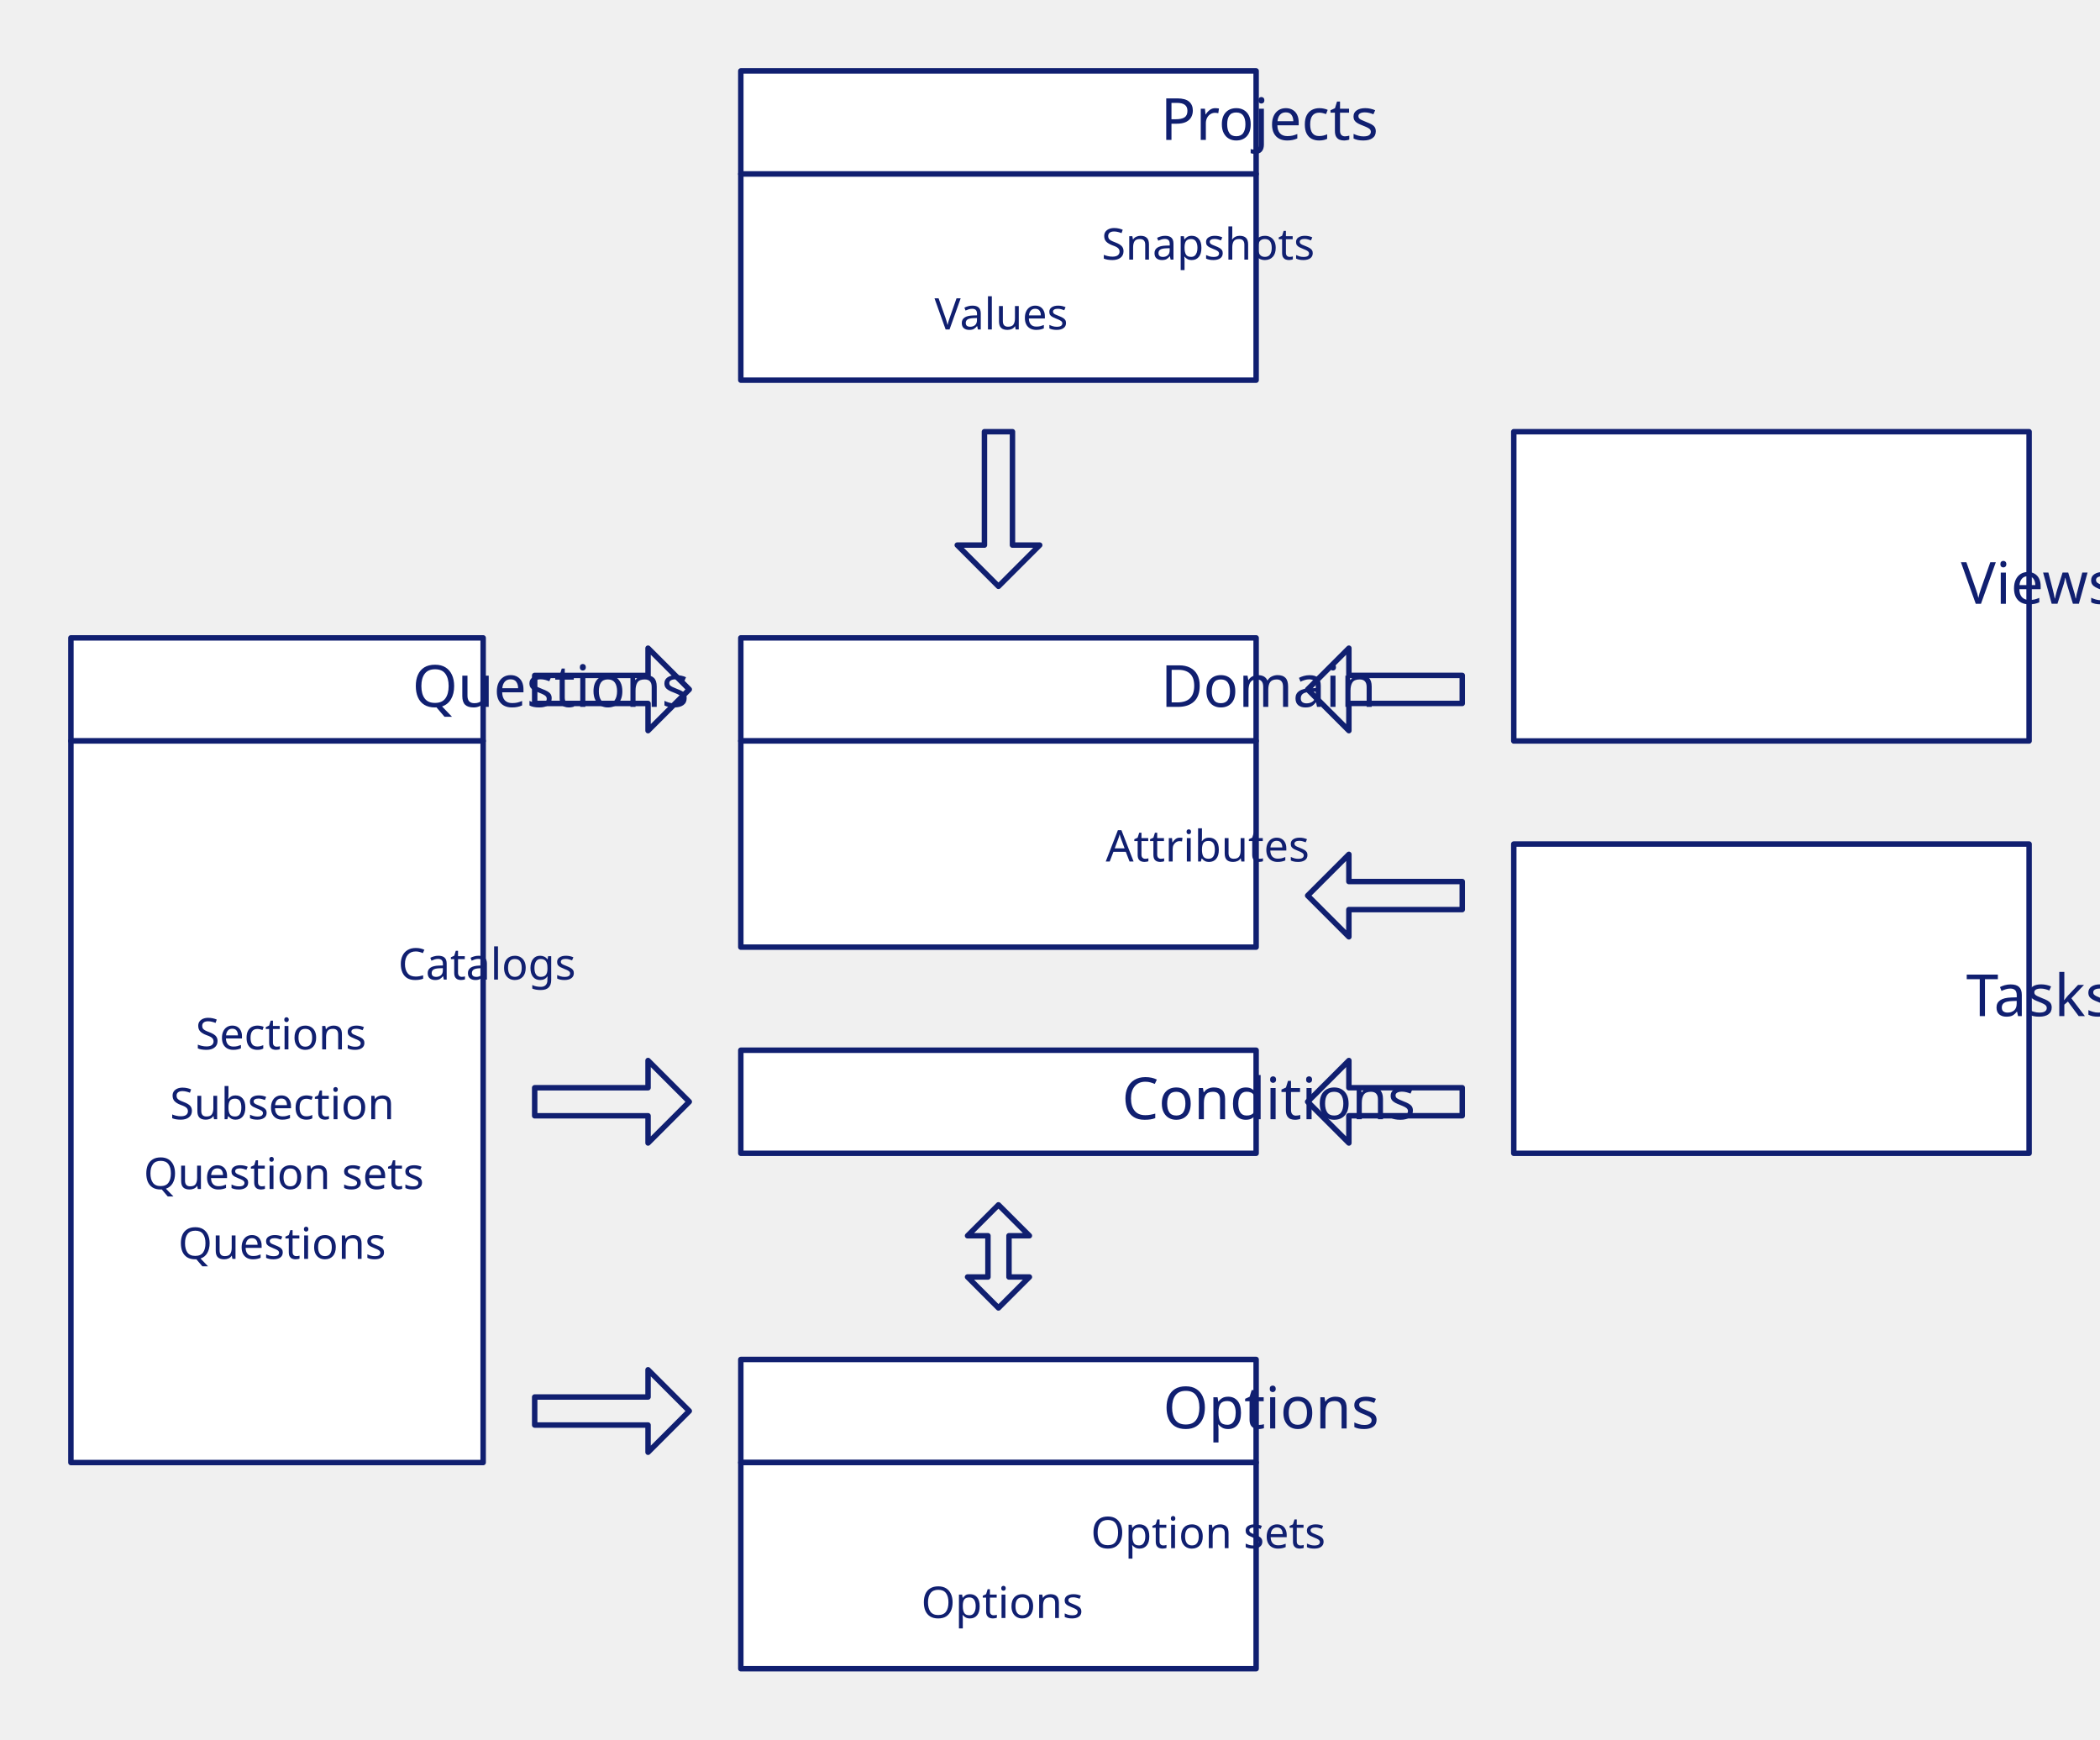
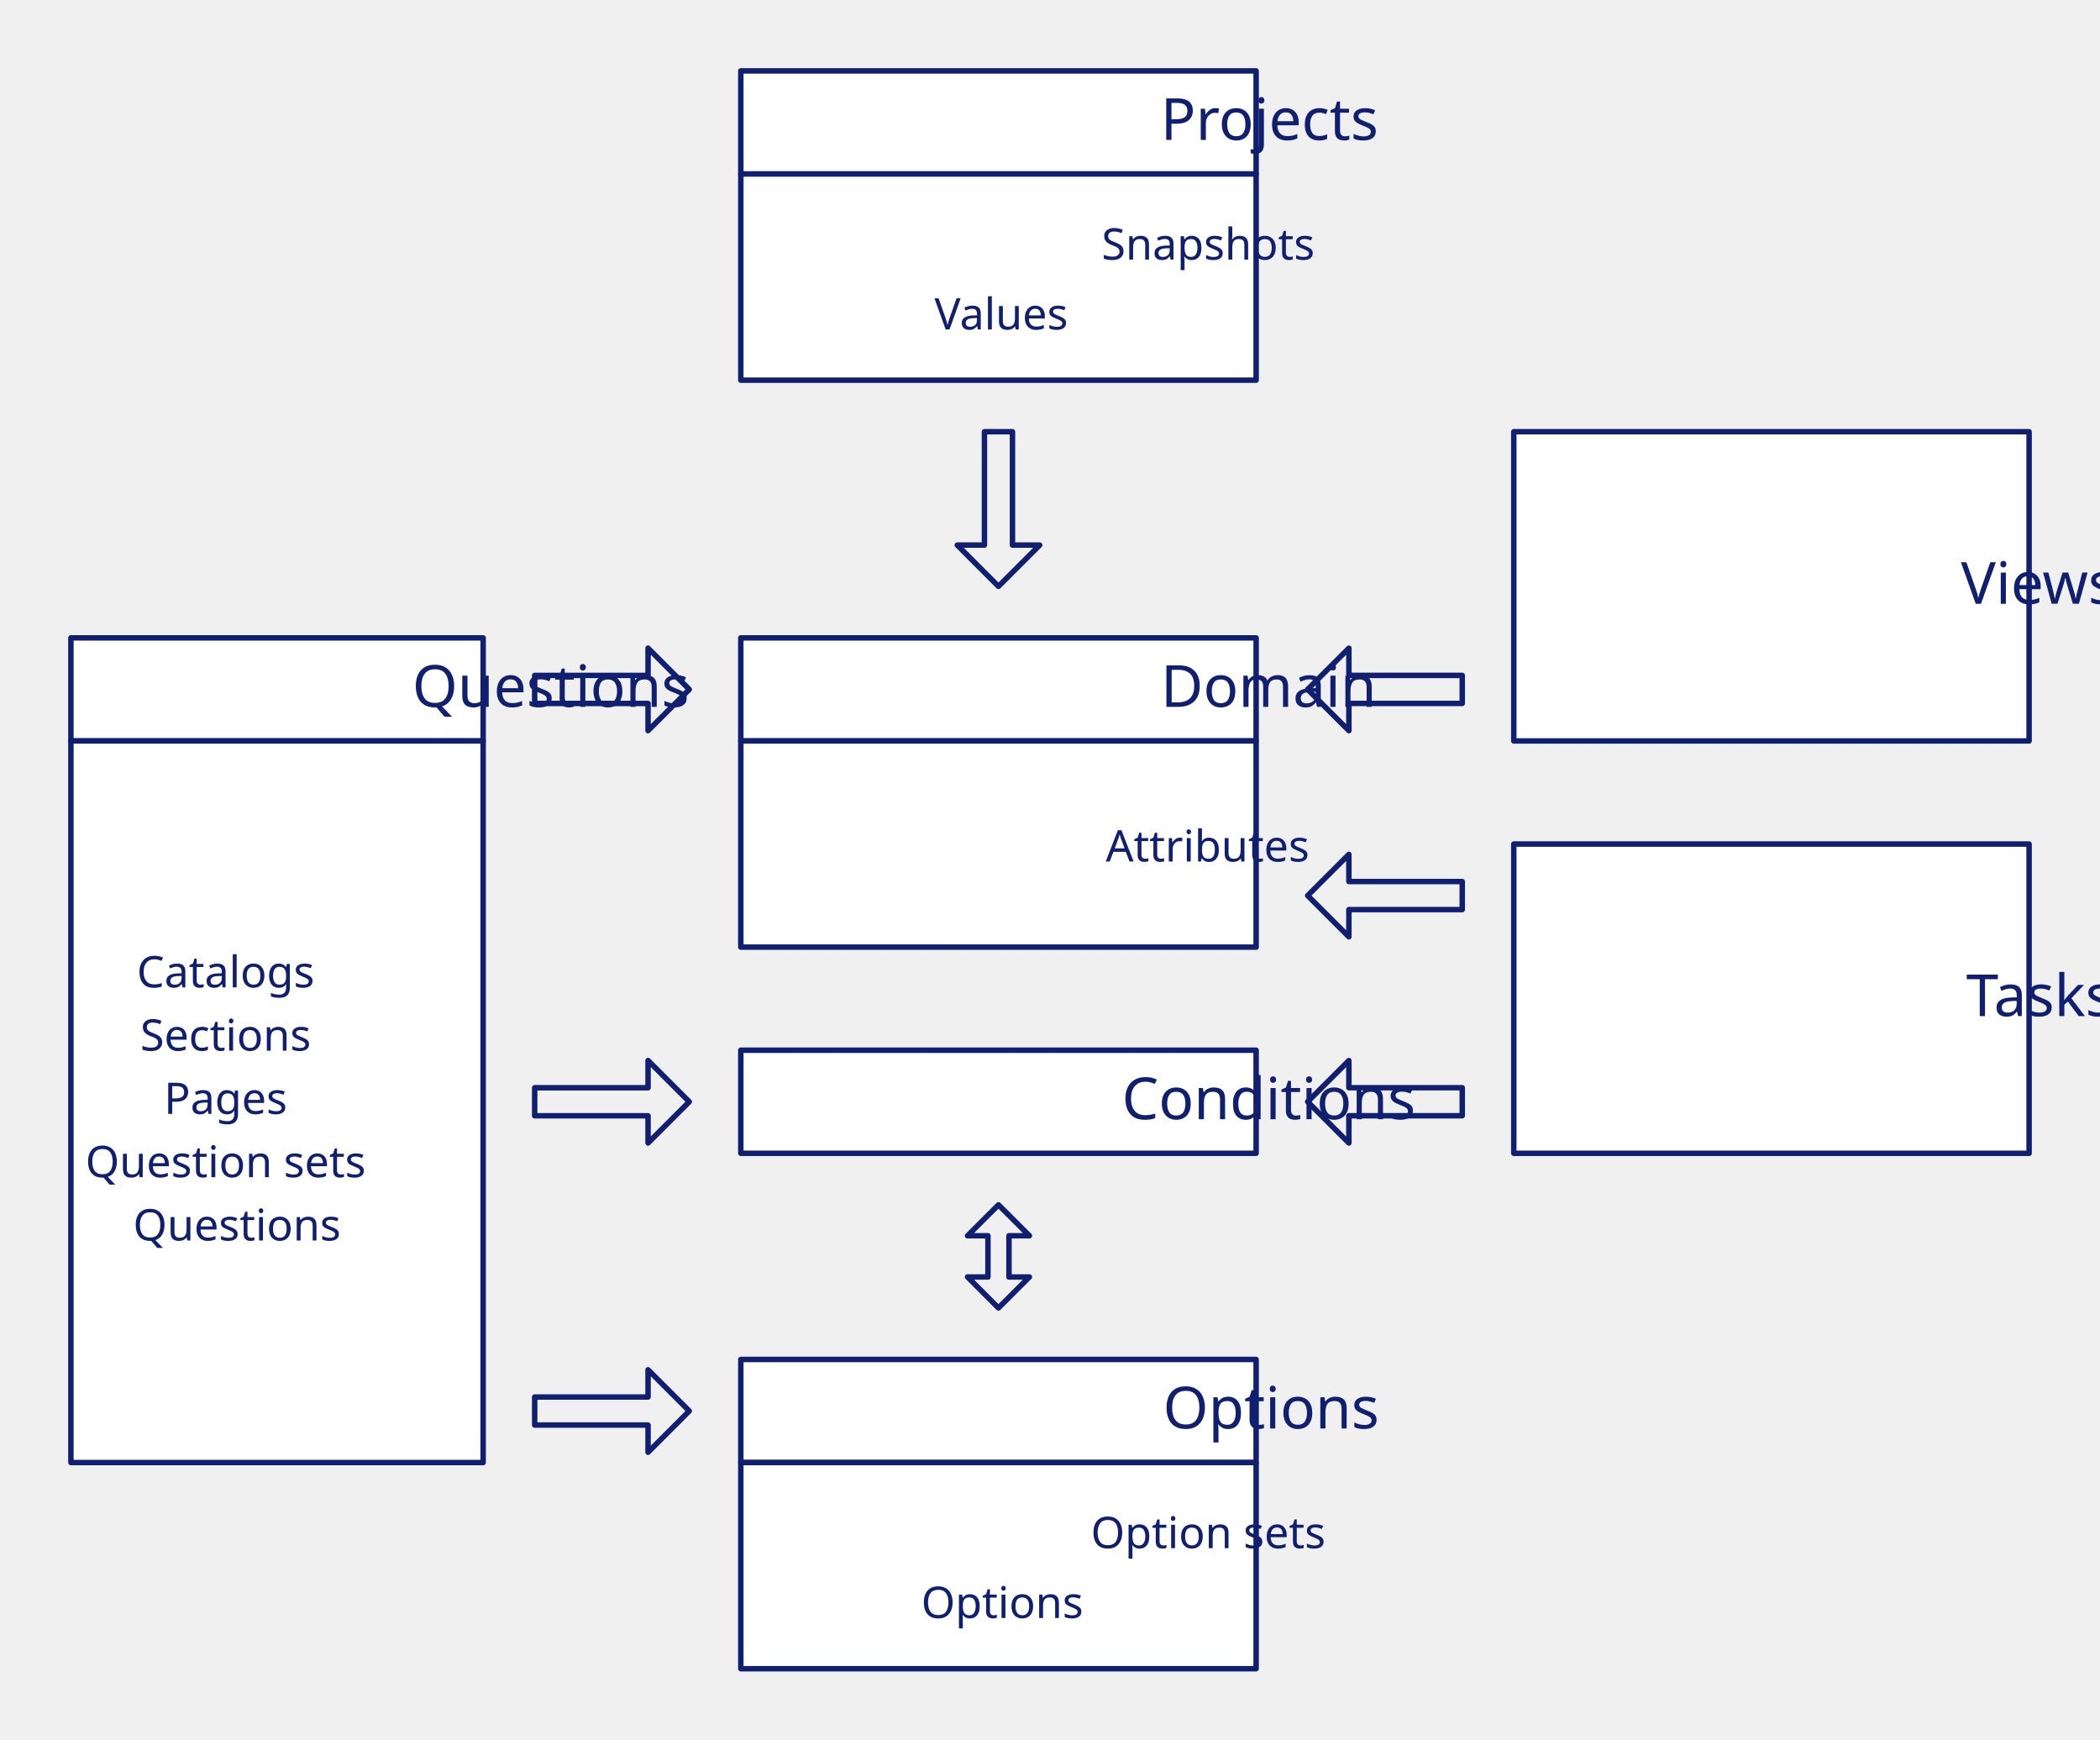
- <svg xmlns="http://www.w3.org/2000/svg" xmlns:ns1="http://schemas.microsoft.com/visio/2003/SVGExtensions/" width="8.022in" height="6.644in" viewBox="0 0 577.583 478.37" xml:space="preserve" color-interpolation-filters="sRGB" class="st6">
+ <svg xmlns="http://www.w3.org/2000/svg" xmlns:ns1="http://schemas.microsoft.com/visio/2003/SVGExtensions/" width="8.022in" height="6.644in" viewBox="0 0 577.583 478.37" xml:space="preserve" color-interpolation-filters="sRGB" class="st6" version="1.1" id="svg159">
+   <defs id="defs163">
+ 		
+ 		
+ 		
+ 		
+ 		
+ 		
+ 		
+ 		
+ 		
+ 		
+ 		
+ 		
+ 		
+ 		
+ 		
+ 		
+ 		
+ 		
+ 		
+ 		
+ 		
+ 		
+ 	
+ 			
+ 			
+ 			
+ 			
+ 			
+ 					</defs>
  <ns1:documentProperties ns1:langID="1033" ns1:metric="true" ns1:viewMarkup="false">
    <ns1:userDefs>
      <ns1:ud ns1:nameU="msvNoAutoConnect" ns1:val="VT0(0):26" />
    </ns1:userDefs>
  </ns1:documentProperties>
-   <style type="text/css">
+   <style type="text/css" id="style2">
	
		.st1 {fill:#ffffff;stroke:#101f70;stroke-linecap:round;stroke-linejoin:round;stroke-width:1.5}
		.st2 {fill:#101f70;font-family:Droid Serif;font-size:1.333em}
		.st3 {fill:#101f70;font-family:Droid Sans;font-size:1em}
		.st4 {font-size:1em}
		.st5 {fill:none;stroke:#101f70;stroke-linecap:round;stroke-linejoin:round;stroke-width:1.5}
		.st6 {fill:none;fill-rule:evenodd;font-size:12px;overflow:visible;stroke-linecap:square;stroke-miterlimit:3}
	
	</style>
-   <g ns1:mID="0" ns1:index="1" ns1:groupContext="foregroundPage">
-     <ns1:pageProperties ns1:drawingScale="0.0393701" ns1:pageScale="0.0393701" ns1:drawingUnits="24" ns1:shadowOffsetX="8.50394" ns1:shadowOffsetY="-8.50394" />
-     <ns1:layer ns1:name="Connector" ns1:index="0" />
+   <g id="g1222">
    <g id="shape1-1" ns1:mID="1" ns1:groupContext="shape" transform="translate(203.752,-274.618)">
      <ns1:textBlock ns1:margins="rect(4,4,4,4)" ns1:tabSpace="42.5197" />
      <ns1:textRect cx="70.866" cy="464.197" width="141.74" height="28.346" />
-       <rect x="0" y="450.024" width="141.732" height="28.346" class="st1" />
-       <text x="40.65" y="469" class="st2" ns1:langID="1033">
+       <rect x="0" y="450.024" width="141.732" height="28.346" class="st1" id="rect10" />
+       <text x="40.65" y="469" class="st2" ns1:langID="1033" id="text12">
        <ns1:paragraph ns1:horizAlign="1" />
        <ns1:tabList />Domain</text>
    </g>
    <g id="shape2-4" ns1:mID="2" ns1:groupContext="shape" transform="translate(203.752,-76.1929)">
      <ns1:textBlock ns1:margins="rect(4,4,4,4)" ns1:tabSpace="42.5197" />
      <ns1:textRect cx="70.866" cy="464.197" width="141.74" height="28.346" />
-       <rect x="0" y="450.024" width="141.732" height="28.346" class="st1" />
-       <text x="41.26" y="469" class="st2" ns1:langID="1033">
+       <rect x="0" y="450.024" width="141.732" height="28.346" class="st1" id="rect19" />
+       <text x="41.26" y="469" class="st2" ns1:langID="1033" id="text21">
        <ns1:paragraph ns1:horizAlign="1" />
        <ns1:tabList />Options</text>
    </g>
    <g id="shape3-7" ns1:mID="3" ns1:groupContext="shape" transform="translate(203.752,-161.232)">
      <ns1:textBlock ns1:margins="rect(4,4,4,4)" ns1:tabSpace="42.5197" />
      <ns1:textRect cx="70.866" cy="464.197" width="141.74" height="28.346" />
-       <rect x="0" y="450.024" width="141.732" height="28.346" class="st1" />
-       <text x="29.95" y="469" class="st2" ns1:langID="1033">
+       <rect x="0" y="450.024" width="141.732" height="28.346" class="st1" id="rect28" />
+       <text x="29.95" y="469" class="st2" ns1:langID="1033" id="text30">
        <ns1:paragraph ns1:horizAlign="1" />
        <ns1:tabList />Conditions</text>
    </g>
    <g id="shape4-10" ns1:mID="4" ns1:groupContext="shape" transform="translate(19.5,-274.618)">
      <ns1:textBlock ns1:margins="rect(4,4,4,4)" ns1:tabSpace="42.5197" />
      <ns1:textRect cx="56.693" cy="464.197" width="113.39" height="28.346" />
-       <rect x="0" y="450.024" width="113.386" height="28.346" class="st1" />
-       <text x="19.03" y="469" class="st2" ns1:langID="1033">
+       <rect x="0" y="450.024" width="113.386" height="28.346" class="st1" id="rect37" />
+       <text x="19.03" y="469" class="st2" ns1:langID="1033" id="text39">
        <ns1:paragraph ns1:horizAlign="1" />
        <ns1:tabList />Questions</text>
+     </g>
+     <g id="g1136">
+       <rect x="19.5" y="203.752" width="113.386" height="198.425" class="st1" id="rect93" />
+       <text xml:space="preserve" style="font-style:normal;font-weight:normal;font-size:12px;line-height:0;font-family:sans-serif;fill:#000000;fill-opacity:1;stroke:none;stroke-width:0.75" x="76.099" y="271.51" id="text296">
+         <tspan id="tspan294" x="76.099" y="271.51" style="font-style:normal;font-variant:normal;font-weight:normal;font-stretch:normal;font-size:12px;line-height:1.45;font-family:'Droid Sans';-inkscape-font-specification:'Droid Sans';text-align:center;text-anchor:middle;fill:#101f70;stroke-width:0.75">Catalogs</tspan>
+         <tspan x="76.099" y="288.91" style="font-style:normal;font-variant:normal;font-weight:normal;font-stretch:normal;font-size:12px;line-height:1.45;font-family:'Droid Sans';-inkscape-font-specification:'Droid Sans';text-align:center;text-anchor:middle;fill:#101f70;stroke-width:0.75" id="tspan298">Sections</tspan>
+         <tspan x="76.099" y="306.31" style="font-style:normal;font-variant:normal;font-weight:normal;font-stretch:normal;font-size:12px;line-height:1.45;font-family:'Droid Sans';-inkscape-font-specification:'Droid Sans';text-align:center;text-anchor:middle;fill:#101f70;stroke-width:0.75" id="tspan300">Pages</tspan>
+         <tspan x="76.099" y="323.71" style="font-style:normal;font-variant:normal;font-weight:normal;font-stretch:normal;font-size:12px;line-height:1.45;font-family:'Droid Sans';-inkscape-font-specification:'Droid Sans';text-align:center;text-anchor:middle;fill:#101f70;stroke-width:0.75" id="tspan302">Question sets</tspan>
+         <tspan x="76.099" y="341.11" style="font-style:normal;font-variant:normal;font-weight:normal;font-stretch:normal;font-size:12px;line-height:1.45;font-family:'Droid Sans';-inkscape-font-specification:'Droid Sans';text-align:center;text-anchor:middle;fill:#101f70;stroke-width:0.75" id="tspan304">Questions</tspan>
+       </text>
    </g>
    <g id="shape5-13" ns1:mID="5" ns1:groupContext="shape" transform="translate(416.35,-274.618)">
      <ns1:textBlock ns1:margins="rect(4,4,4,4)" ns1:tabSpace="42.5197" />
      <ns1:textRect cx="70.866" cy="435.85" width="141.74" height="85.039" />
-       <rect x="0" y="393.331" width="141.732" height="85.039" class="st1" />
-       <text x="48.12" y="440.65" class="st2" ns1:langID="1033">
+       <rect x="0" y="393.331" width="141.732" height="85.039" class="st1" id="rect46" />
+       <text x="48.12" y="440.65" class="st2" ns1:langID="1033" id="text48">
        <ns1:paragraph ns1:horizAlign="1" />
        <ns1:tabList />Views</text>
    </g>
    <g id="shape6-16" ns1:mID="6" ns1:groupContext="shape" transform="translate(416.35,-161.232)">
      <ns1:textBlock ns1:margins="rect(4,4,4,4)" ns1:tabSpace="42.5197" />
      <ns1:textRect cx="70.866" cy="435.85" width="141.74" height="85.039" />
-       <rect x="0" y="393.331" width="141.732" height="85.039" class="st1" />
-       <text x="49.56" y="440.65" class="st2" ns1:langID="1033">
+       <rect x="0" y="393.331" width="141.732" height="85.039" class="st1" id="rect55" />
+       <text x="49.56" y="440.65" class="st2" ns1:langID="1033" id="text57">
        <ns1:paragraph ns1:horizAlign="1" />
        <ns1:tabList />Tasks</text>
    </g>
    <g id="shape7-19" ns1:mID="7" ns1:groupContext="shape" transform="translate(203.752,-430.524)">
      <ns1:textBlock ns1:margins="rect(4,4,4,4)" ns1:tabSpace="42.5197" />
      <ns1:textRect cx="70.866" cy="464.197" width="141.74" height="28.346" />
-       <rect x="0" y="450.024" width="141.732" height="28.346" class="st1" />
-       <text x="40.6" y="469" class="st2" ns1:langID="1033">
+       <rect x="0" y="450.024" width="141.732" height="28.346" class="st1" id="rect64" />
+       <text x="40.6" y="469" class="st2" ns1:langID="1033" id="text66">
        <ns1:paragraph ns1:horizAlign="1" />
        <ns1:tabList />Projects</text>
    </g>
    <g id="shape8-22" ns1:mID="8" ns1:groupContext="shape" transform="translate(203.752,-19.5)">
      <ns1:textBlock ns1:margins="rect(4,4,4,4)" ns1:tabSpace="42.5197" />
      <ns1:textRect cx="70.866" cy="450.024" width="141.74" height="56.693" />
-       <rect x="0" y="421.677" width="141.732" height="56.693" class="st1" />
-       <text x="40.1" y="445.22" class="st3" ns1:langID="1033">
+       <rect x="0" y="421.677" width="141.732" height="56.693" class="st1" id="rect73" />
+       <text x="40.1" y="445.22" class="st3" ns1:langID="1033" id="text77">
        <ns1:paragraph ns1:spLine="-1.6" ns1:horizAlign="1" />
        <ns1:tabList />Option sets<ns1:newlineChar />
-         <tspan x="49.61" dy="1.6em" class="st4">Options</tspan>
+         <tspan x="49.61" dy="1.6em" class="st4" id="tspan75">Options</tspan>
      </text>
    </g>
    <g id="shape9-26" ns1:mID="9" ns1:groupContext="shape" transform="translate(203.752,-217.925)">
      <ns1:textBlock ns1:margins="rect(4,4,4,4)" ns1:tabSpace="42.5197" />
      <ns1:textRect cx="70.866" cy="450.024" width="141.74" height="56.693" />
-       <rect x="0" y="421.677" width="141.732" height="56.693" class="st1" />
-       <text x="44.21" y="454.82" class="st3" ns1:langID="1033">
+       <rect x="0" y="421.677" width="141.732" height="56.693" class="st1" id="rect84" />
+       <text x="44.21" y="454.82" class="st3" ns1:langID="1033" id="text86">
        <ns1:paragraph ns1:spLine="-1.6" ns1:horizAlign="1" />
        <ns1:tabList />Attributes</text>
-     </g>
-     <g id="shape10-29" ns1:mID="10" ns1:groupContext="shape" transform="translate(19.5,-76.1929)">
-       <ns1:textBlock ns1:margins="rect(4,4,4,4)" ns1:tabSpace="42.5197" />
-       <ns1:textRect cx="56.693" cy="379.157" width="113.39" height="198.425" />
-       <rect x="0" y="279.945" width="113.386" height="198.425" class="st1" />
-       <text x="33.84" y="345.56" class="st3" ns1:langID="1033">
-         <ns1:paragraph ns1:spLine="-1.6" ns1:horizAlign="1" />
-         <ns1:tabList />Catalogs<ns1:newlineChar />
-         <tspan x="34.3" dy="1.6em" class="st4">Sections<ns1:newlineChar />
-         </tspan>
-         <tspan x="27.25" dy="1.6em" class="st4">Subsection<ns1:newlineChar />
-         </tspan>
-         <tspan x="20" dy="1.6em" class="st4">Question sets<ns1:newlineChar />
-         </tspan>
-         <tspan x="29.51" dy="1.6em" class="st4">Questions</tspan>
-       </text>
    </g>
    <g id="shape11-36" ns1:mID="11" ns1:groupContext="shape" transform="translate(203.752,-373.831)">
      <ns1:textBlock ns1:margins="rect(4,4,4,4)" ns1:tabSpace="42.5197" />
      <ns1:textRect cx="70.866" cy="450.024" width="141.74" height="56.693" />
-       <rect x="0" y="421.677" width="141.732" height="56.693" class="st1" />
-       <text x="43.07" y="445.22" class="st3" ns1:langID="1033">
+       <rect x="0" y="421.677" width="141.732" height="56.693" class="st1" id="rect110" />
+       <text x="43.07" y="445.22" class="st3" ns1:langID="1033" id="text114">
        <ns1:paragraph ns1:spLine="-1.6" ns1:horizAlign="1" />
        <ns1:tabList />Snapshots<ns1:newlineChar />
-         <tspan x="53.27" dy="1.6em" class="st4">Values</tspan>
+         <tspan x="53.27" dy="1.6em" class="st4" id="tspan112">Values</tspan>
      </text>
    </g>
-     <g id="shape15-40" ns1:mID="15" ns1:groupContext="shape" transform="translate(744.484,331.311) rotate(90)">
+     <g id="shape15-40" ns1:mID="15" ns1:groupContext="shape" transform="rotate(90,206.5865,537.8975)">
      <ns1:userDefs>
        <ns1:ud ns1:nameU="visVersion" ns1:val="VT0(14):26" />
      </ns1:userDefs>
-       <path d="M0 469.87 L8.5 461.36 L8.5 466.97 L19.84 466.97 L19.84 461.36 L28.35 469.87 L19.84 478.37 L19.84 472.76 L8.5        472.76 L8.5 478.37 L0 469.87 Z" class="st5" />
+       <path d="m 0,469.87 8.5,-8.51 v 5.61 h 11.34 v -5.61 l 8.51,8.51 -8.51,8.5 v -5.61 H 8.5 v 5.61 z" class="st5" id="path119" />
    </g>
-     <g id="shape18-42" ns1:mID="18" ns1:groupContext="shape" transform="translate(359.657,713.303) scale(1,-1)">
+     <g id="shape18-42" ns1:mID="18" ns1:groupContext="shape" transform="matrix(1,0,0,-1,359.657,713.303)">
      <ns1:userDefs>
        <ns1:ud ns1:nameU="visVersion" ns1:val="VT0(14):26" />
      </ns1:userDefs>
-       <path d="M0 467.03 L11.34 455.69 L11.34 463.18 L42.52 463.18 L42.52 470.89 L11.34 470.89 L11.34 478.37 L0 467.03 Z" class="st5" />
+       <path d="m 0,467.03 11.34,-11.34 v 7.49 h 31.18 v 7.71 H 11.34 v 7.48 z" class="st5" id="path124" />
    </g>
-     <g id="shape16-44" ns1:mID="16" ns1:groupContext="shape" transform="translate(359.657,656.61) scale(1,-1)">
+     <g id="shape16-44" ns1:mID="16" ns1:groupContext="shape" transform="matrix(1,0,0,-1,359.657,656.61)">
      <ns1:userDefs>
        <ns1:ud ns1:nameU="visVersion" ns1:val="VT0(14):26" />
      </ns1:userDefs>
-       <path d="M0 467.03 L11.34 455.69 L11.34 463.18 L42.52 463.18 L42.52 470.89 L11.34 470.89 L11.34 478.37 L0 467.03 Z" class="st5" />
+       <path d="m 0,467.03 11.34,-11.34 v 7.49 h 31.18 v 7.71 H 11.34 v 7.48 z" class="st5" id="path129" />
    </g>
-     <g id="shape19-46" ns1:mID="19" ns1:groupContext="shape" transform="translate(359.657,769.996) scale(1,-1)">
+     <g id="shape19-46" ns1:mID="19" ns1:groupContext="shape" transform="matrix(1,0,0,-1,359.657,769.996)">
      <ns1:userDefs>
        <ns1:ud ns1:nameU="visVersion" ns1:val="VT0(14):26" />
      </ns1:userDefs>
-       <path d="M0 467.03 L11.34 455.69 L11.34 463.18 L42.52 463.18 L42.52 470.89 L11.34 470.89 L11.34 478.37 L0 467.03 Z" class="st5" />
+       <path d="m 0,467.03 11.34,-11.34 v 7.49 h 31.18 v 7.71 H 11.34 v 7.48 z" class="st5" id="path134" />
    </g>
-     <g id="shape12-48" ns1:mID="12" ns1:groupContext="shape" transform="translate(189.579,-164.067) scale(-1,1)">
+     <g id="shape12-48" ns1:mID="12" ns1:groupContext="shape" transform="matrix(-1,0,0,1,189.579,-164.067)">
      <ns1:userDefs>
        <ns1:ud ns1:nameU="visVersion" ns1:val="VT0(14):26" />
      </ns1:userDefs>
-       <path d="M0 467.03 L11.34 455.69 L11.34 463.18 L42.52 463.18 L42.52 470.89 L11.34 470.89 L11.34 478.37 L0 467.03 Z" class="st5" />
+       <path d="m 0,467.03 11.34,-11.34 v 7.49 h 31.18 v 7.71 H 11.34 v 7.48 z" class="st5" id="path139" />
    </g>
-     <g id="shape20-50" ns1:mID="20" ns1:groupContext="shape" transform="translate(189.579,-277.453) scale(-1,1)">
+     <g id="shape20-50" ns1:mID="20" ns1:groupContext="shape" transform="matrix(-1,0,0,1,189.579,-277.453)">
      <ns1:userDefs>
        <ns1:ud ns1:nameU="visVersion" ns1:val="VT0(14):26" />
      </ns1:userDefs>
-       <path d="M0 467.03 L11.34 455.69 L11.34 463.18 L42.52 463.18 L42.52 470.89 L11.34 470.89 L11.34 478.37 L0 467.03 Z" class="st5" />
+       <path d="m 0,467.03 11.34,-11.34 v 7.49 h 31.18 v 7.71 H 11.34 v 7.48 z" class="st5" id="path144" />
    </g>
-     <g id="shape21-52" ns1:mID="21" ns1:groupContext="shape" transform="translate(189.579,-79.0276) scale(-1,1)">
+     <g id="shape21-52" ns1:mID="21" ns1:groupContext="shape" transform="matrix(-1,0,0,1,189.579,-79.0276)">
      <ns1:userDefs>
        <ns1:ud ns1:nameU="visVersion" ns1:val="VT0(14):26" />
      </ns1:userDefs>
-       <path d="M0 467.03 L11.34 455.69 L11.34 463.18 L42.52 463.18 L42.52 470.89 L11.34 470.89 L11.34 478.37 L0 467.03 Z" class="st5" />
+       <path d="m 0,467.03 11.34,-11.34 v 7.49 h 31.18 v 7.71 H 11.34 v 7.48 z" class="st5" id="path149" />
    </g>
-     <g id="shape22-54" ns1:mID="22" ns1:groupContext="shape" transform="translate(741.65,161.232) rotate(90) scale(-1,1)">
+     <g id="shape22-54" ns1:mID="22" ns1:groupContext="shape" transform="matrix(0,-1,-1,0,741.65,161.232)">
      <ns1:userDefs>
        <ns1:ud ns1:nameU="visVersion" ns1:val="VT0(14):26" />
      </ns1:userDefs>
-       <path d="M0 467.03 L11.34 455.69 L11.34 463.18 L42.52 463.18 L42.52 470.89 L11.34 470.89 L11.34 478.37 L0 467.03 Z" class="st5" />
+       <path d="m 0,467.03 11.34,-11.34 v 7.49 h 31.18 v 7.71 H 11.34 v 7.48 z" class="st5" id="path154" />
    </g>
  </g>
</svg>
